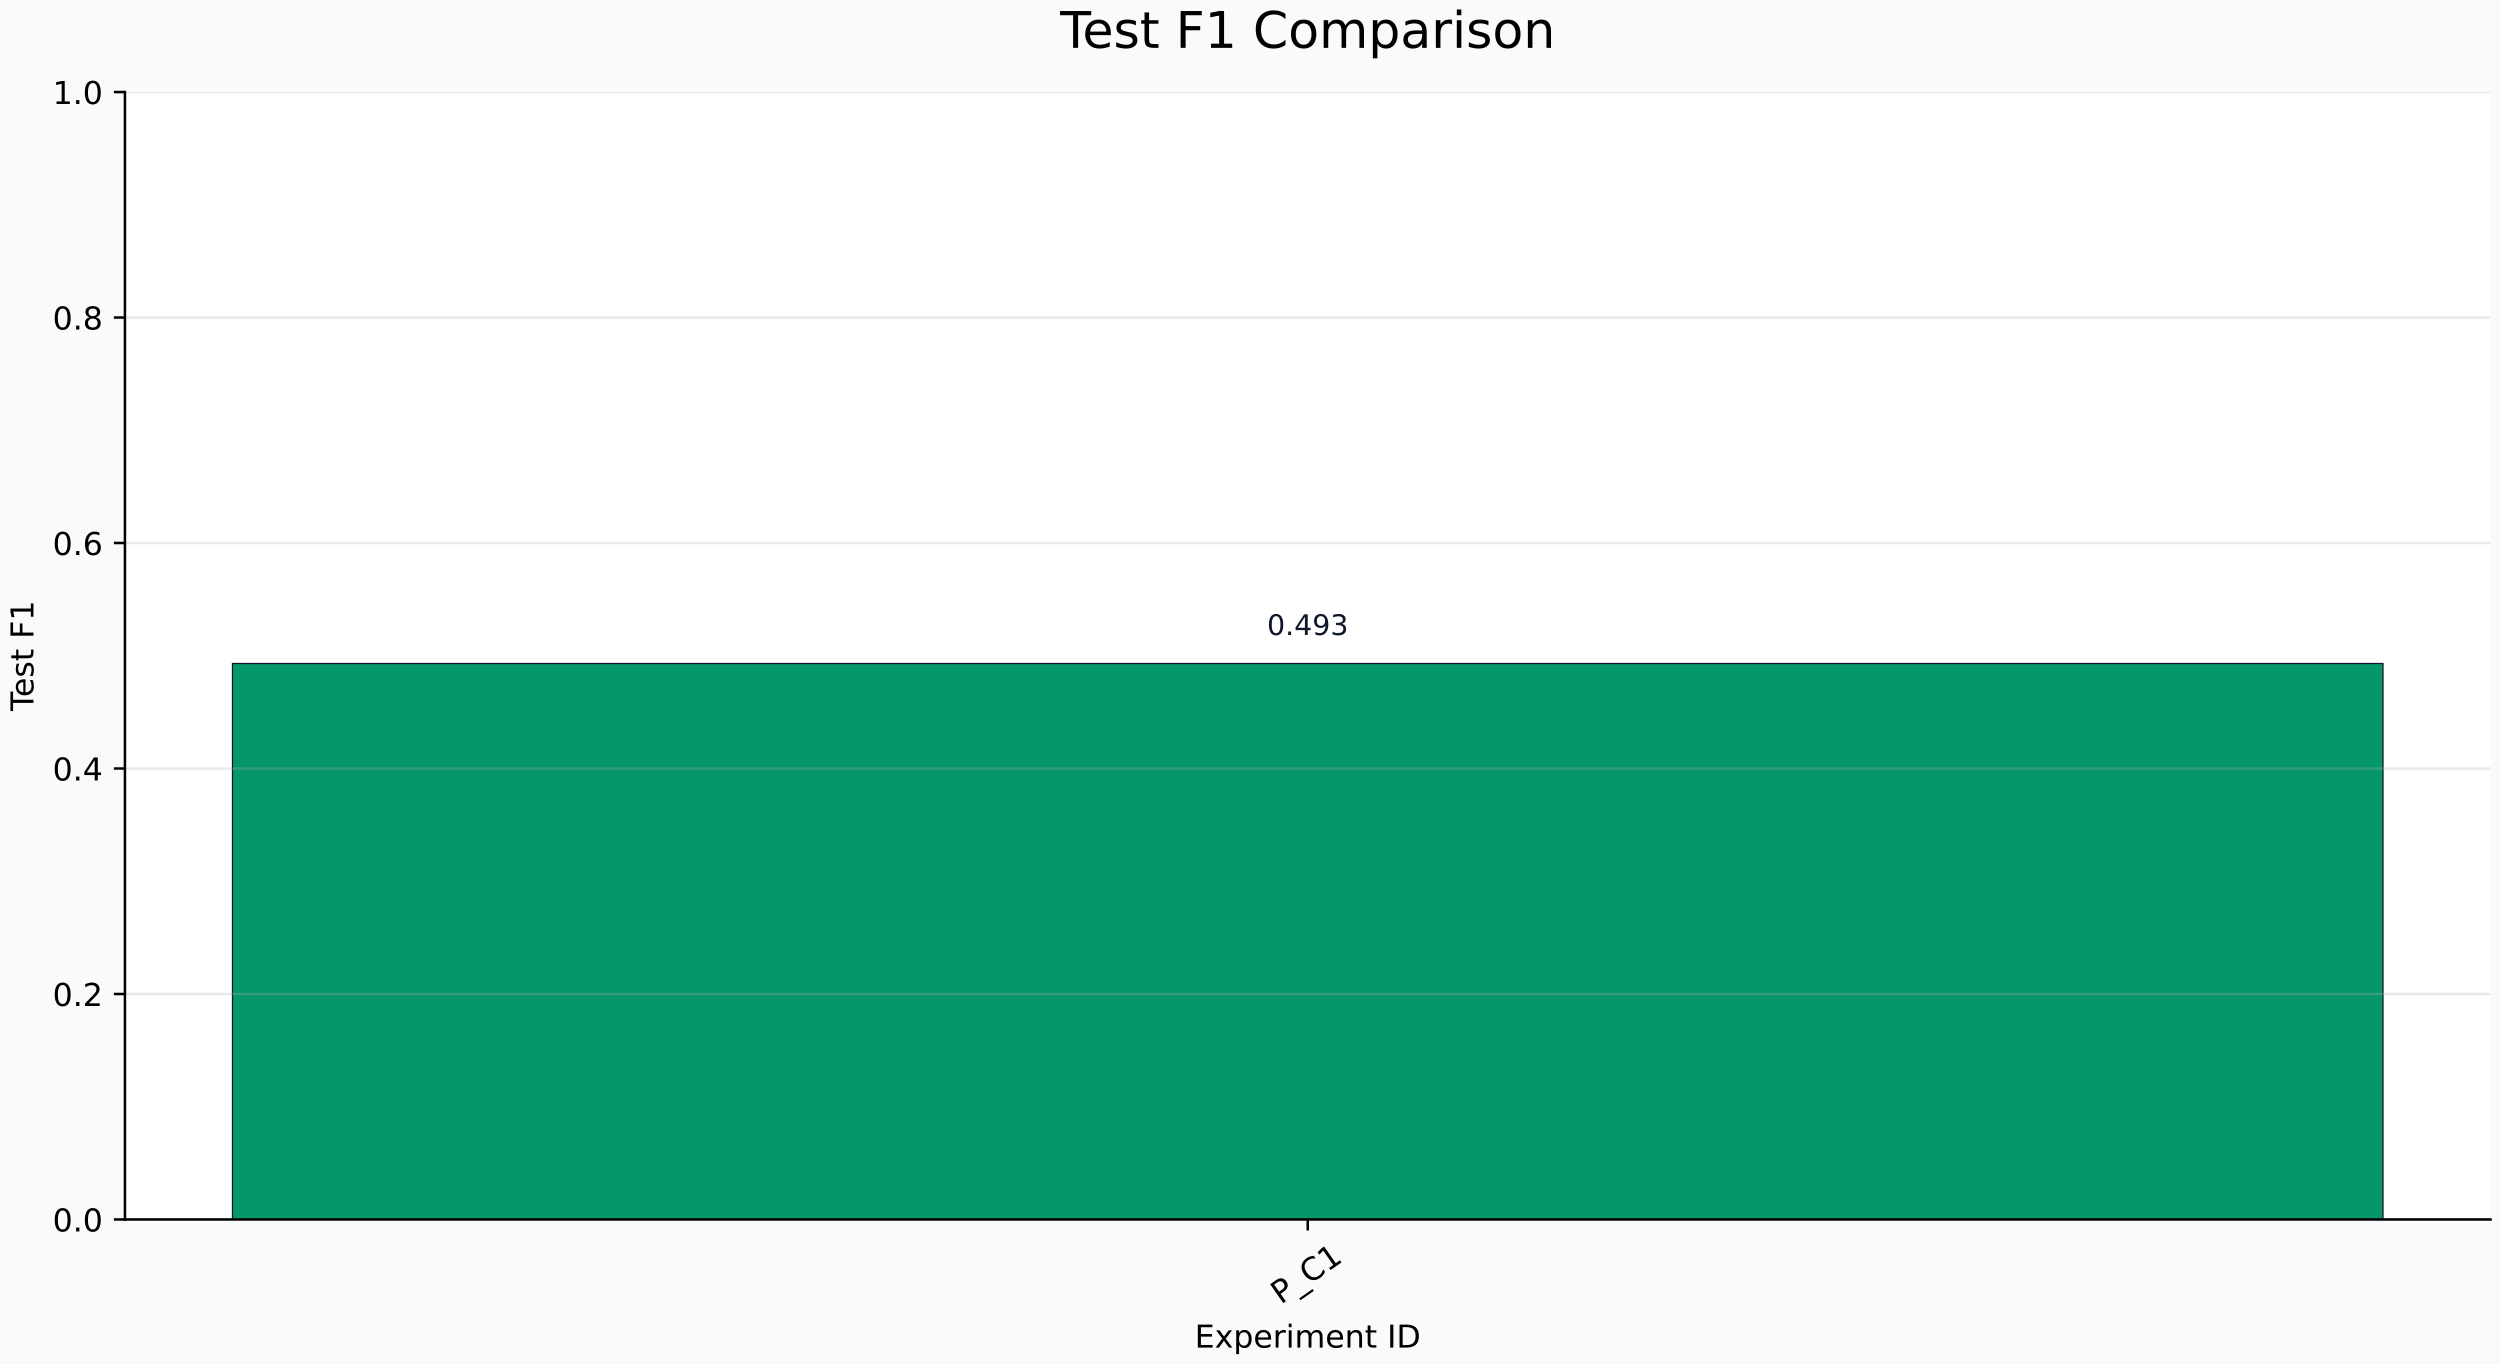
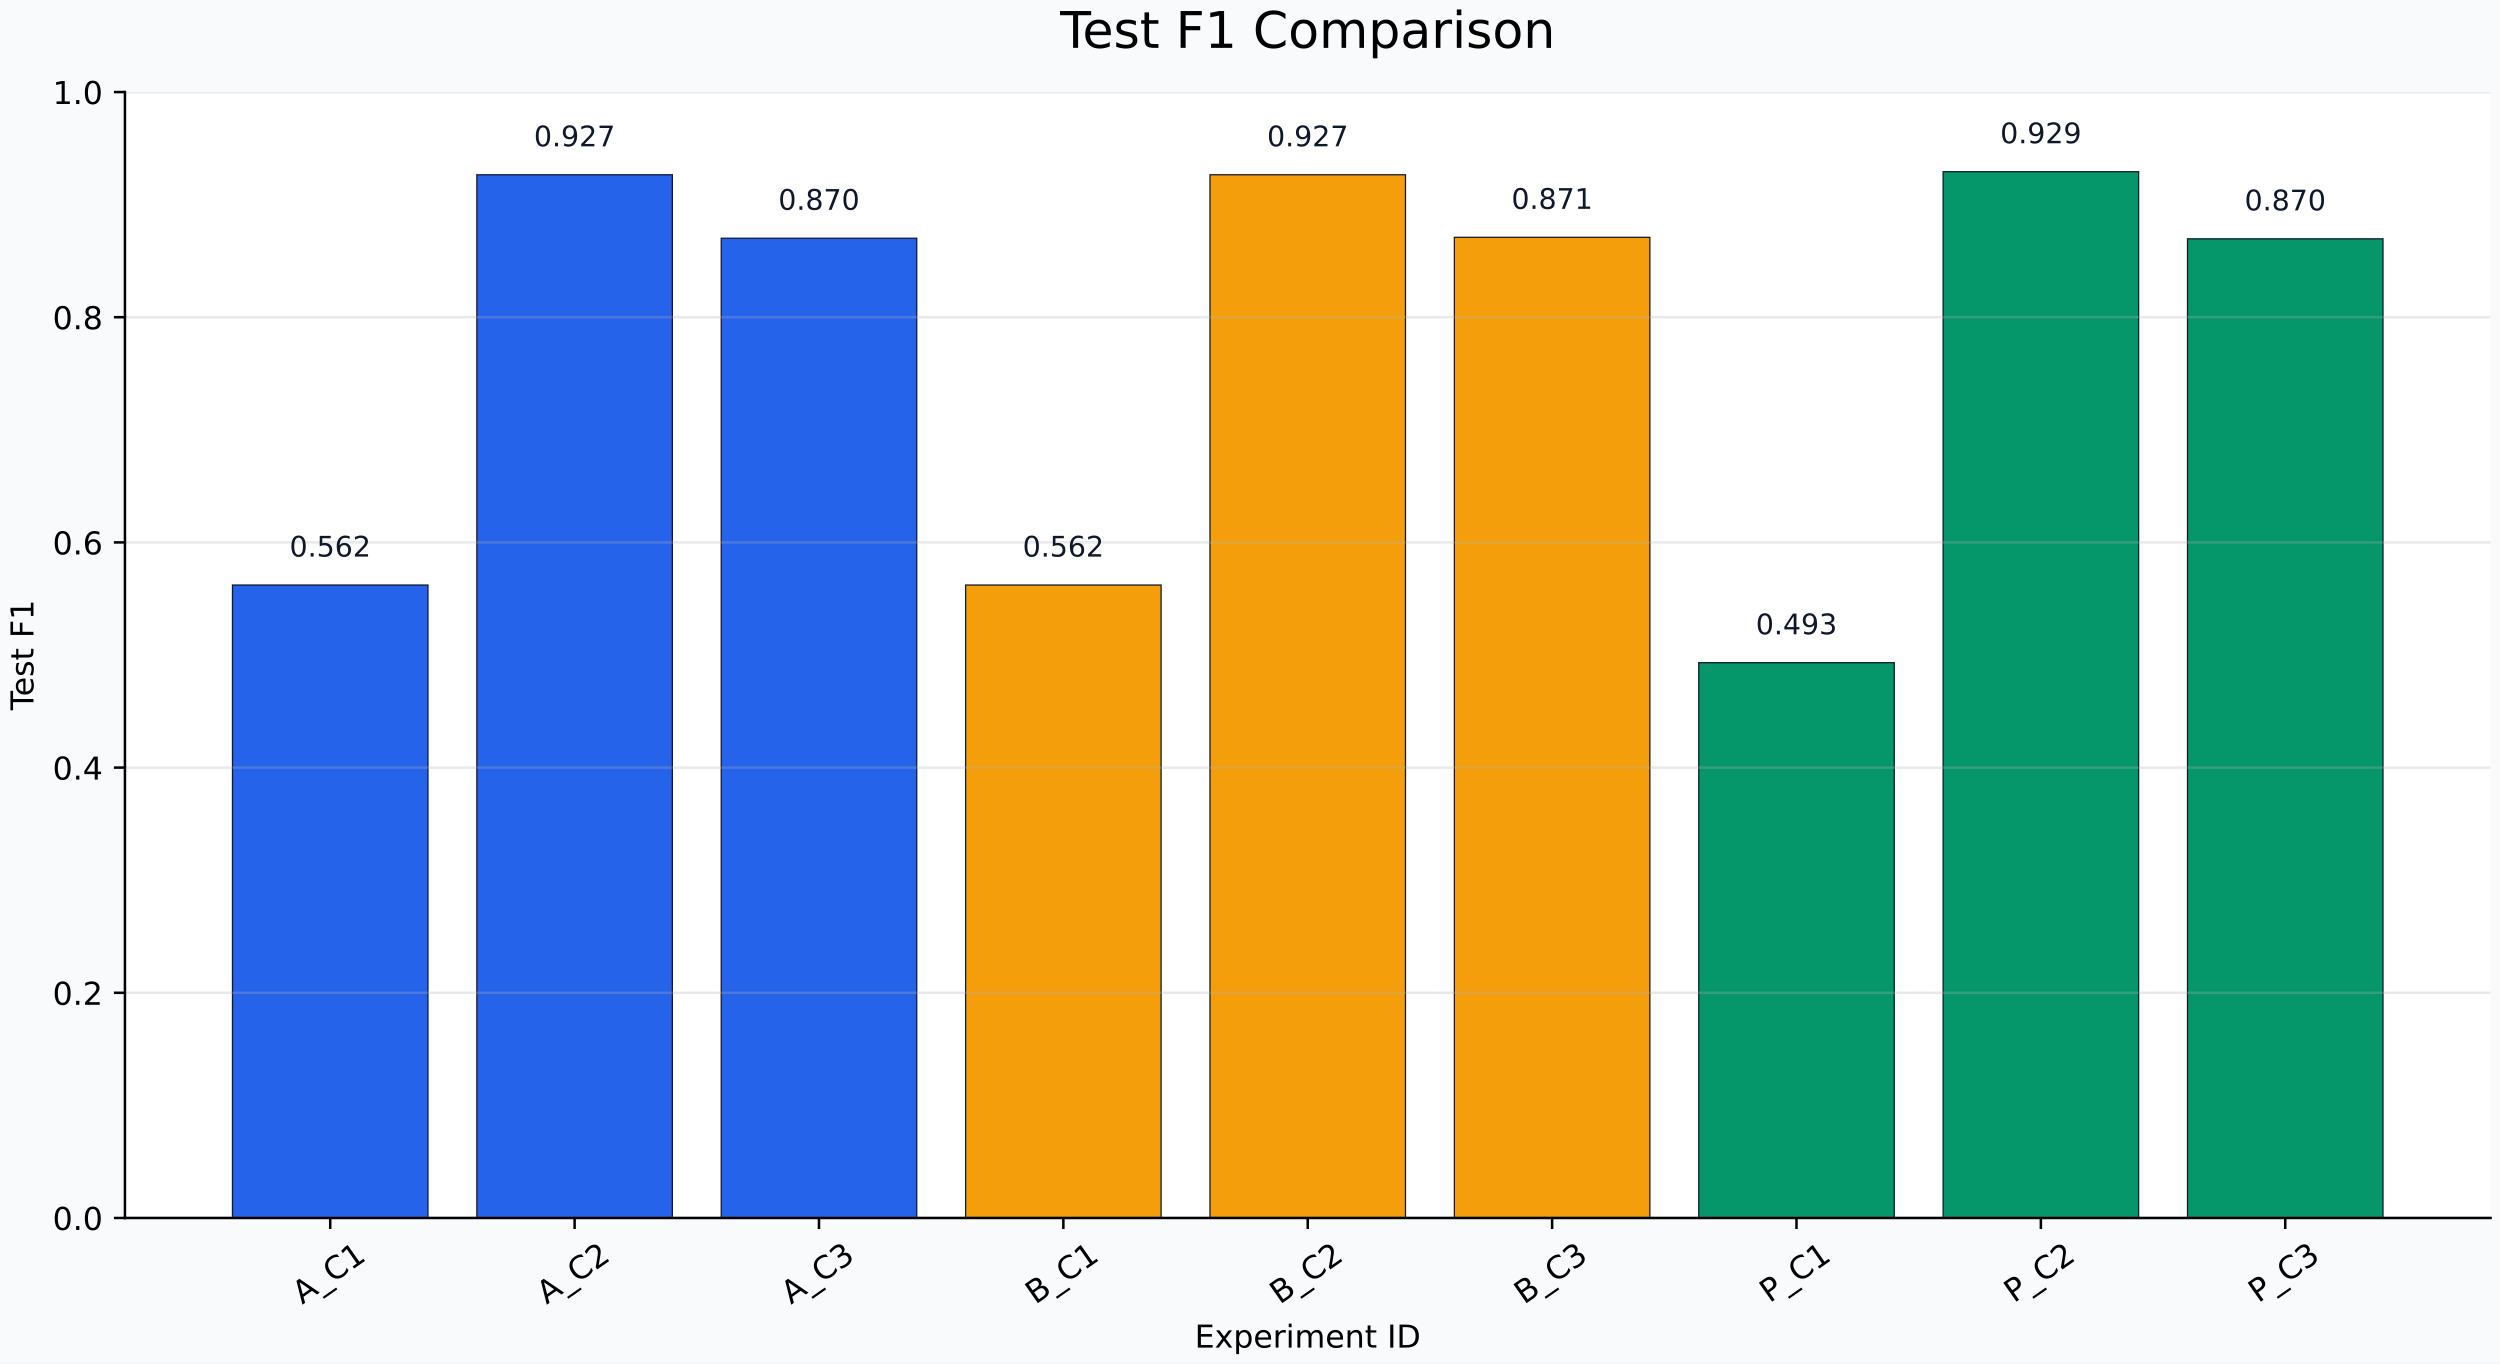
<svg xmlns="http://www.w3.org/2000/svg" xmlns:xlink="http://www.w3.org/1999/xlink" width="792pt" height="432pt" viewBox="0 0 792 432" version="1.1">
  <defs>
    <style type="text/css">*{stroke-linejoin: round; stroke-linecap: butt}</style>
  </defs>
  <g id="figure_1">
    <g id="patch_1">
      <path d="M 0 432  L 792 432  L 792 0  L 0 0  z " style="fill: #f8fafc" />
    </g>
    <g id="axes_1">
      <g id="patch_2">
-         <path d="M 39.581 386.33  L 789 386.33  L 789 29.158  L 39.581 29.158  z " style="fill: #ffffff" />
+         <path d="M 39.581 385.853  L 789 385.853  L 789 29.158  L 39.581 29.158  z " style="fill: #ffffff" />
      </g>
      <g id="patch_3">
-         <path d="M 73.646 386.33  L 754.935 386.33  L 754.935 210.19  L 73.646 210.19  z " clip-path="url(#p13c00ee10f)" style="fill: #059669; stroke: #0f172a; stroke-width: 0.4; stroke-linejoin: miter" />
+         <path d="M 73.646 385.853  L 135.581 385.853  L 135.581 185.332  L 73.646 185.332  z " clip-path="url(#p79b1b29492)" style="fill: #2563eb; stroke: #0f172a; stroke-width: 0.4; stroke-linejoin: miter" />
+       </g>
+       <g id="patch_4">
+         <path d="M 151.065 385.853  L 213.001 385.853  L 213.001 55.359  L 151.065 55.359  z " clip-path="url(#p79b1b29492)" style="fill: #2563eb; stroke: #0f172a; stroke-width: 0.4; stroke-linejoin: miter" />
+       </g>
+       <g id="patch_5">
+         <path d="M 228.484 385.853  L 290.42 385.853  L 290.42 75.467  L 228.484 75.467  z " clip-path="url(#p79b1b29492)" style="fill: #2563eb; stroke: #0f172a; stroke-width: 0.4; stroke-linejoin: miter" />
+       </g>
+       <g id="patch_6">
+         <path d="M 305.904 385.853  L 367.839 385.853  L 367.839 185.332  L 305.904 185.332  z " clip-path="url(#p79b1b29492)" style="fill: #f59e0b; stroke: #0f172a; stroke-width: 0.4; stroke-linejoin: miter" />
+       </g>
+       <g id="patch_7">
+         <path d="M 383.323 385.853  L 445.258 385.853  L 445.258 55.359  L 383.323 55.359  z " clip-path="url(#p79b1b29492)" style="fill: #f59e0b; stroke: #0f172a; stroke-width: 0.4; stroke-linejoin: miter" />
+       </g>
+       <g id="patch_8">
+         <path d="M 460.742 385.853  L 522.678 385.853  L 522.678 75.177  L 460.742 75.177  z " clip-path="url(#p79b1b29492)" style="fill: #f59e0b; stroke: #0f172a; stroke-width: 0.4; stroke-linejoin: miter" />
+       </g>
+       <g id="patch_9">
+         <path d="M 538.161 385.853  L 600.097 385.853  L 600.097 209.948  L 538.161 209.948  z " clip-path="url(#p79b1b29492)" style="fill: #059669; stroke: #0f172a; stroke-width: 0.4; stroke-linejoin: miter" />
+       </g>
+       <g id="patch_10">
+         <path d="M 615.581 385.853  L 677.516 385.853  L 677.516 54.388  L 615.581 54.388  z " clip-path="url(#p79b1b29492)" style="fill: #059669; stroke: #0f172a; stroke-width: 0.4; stroke-linejoin: miter" />
+       </g>
+       <g id="patch_11">
+         <path d="M 693 385.853  L 754.935 385.853  L 754.935 75.652  L 693 75.652  z " clip-path="url(#p79b1b29492)" style="fill: #059669; stroke: #0f172a; stroke-width: 0.4; stroke-linejoin: miter" />
      </g>
      <g id="matplotlib.axis_1">
        <g id="xtick_1">
          <g id="line2d_1">
            <defs>
-               <path id="m34ed4a8c2a" d="M 0 0  L 0 3.5  " style="stroke: #000000; stroke-width: 0.8" />
+               <path id="m041cd7cd20" d="M 0 0  L 0 3.5  " style="stroke: #000000; stroke-width: 0.8" />
            </defs>
            <g>
-               <use xlink:href="#m34ed4a8c2a" x="414.291" y="386.33" style="stroke: #000000; stroke-width: 0.8" />
+               <use xlink:href="#m041cd7cd20" x="104.614" y="385.853" style="stroke: #000000; stroke-width: 0.8" />
            </g>
          </g>
          <g id="text_1">
-             <g transform="translate(405.7595 413.3902) rotate(-35) scale(0.1 -0.1)">
-               <defs>
-                 <path id="DejaVuSans-50" d="M 1259 4147  L 1259 2394  L 2053 2394  Q 2494 2394 2734 2622  Q 2975 2850 2975 3272  Q 2975 3691 2734 3919  Q 2494 4147 2053 4147  L 1259 4147  z M 628 4666  L 2053 4666  Q 2838 4666 3239 4311  Q 3641 3956 3641 3272  Q 3641 2581 3239 2228  Q 2838 1875 2053 1875  L 1259 1875  L 1259 0  L 628 0  L 628 4666  z " transform="scale(0.015625)" />
+             <g transform="translate(95.75041 413.3786) rotate(-35) scale(0.1 -0.1)">
+               <defs>
+                 <path id="DejaVuSans-41" d="M 2188 4044  L 1331 1722  L 3047 1722  L 2188 4044  z M 1831 4666  L 2547 4666  L 4325 0  L 3669 0  L 3244 1197  L 1141 1197  L 716 0  L 50 0  L 1831 4666  z " transform="scale(0.015625)" />
                <path id="DejaVuSans-5f" d="M 3263 -1063  L 3263 -1509  L -63 -1509  L -63 -1063  L 3263 -1063  z " transform="scale(0.015625)" />
                <path id="DejaVuSans-43" d="M 4122 4306  L 4122 3641  Q 3803 3938 3442 4084  Q 3081 4231 2675 4231  Q 1875 4231 1450 3742  Q 1025 3253 1025 2328  Q 1025 1406 1450 917  Q 1875 428 2675 428  Q 3081 428 3442 575  Q 3803 722 4122 1019  L 4122 359  Q 3791 134 3420 21  Q 3050 -91 2638 -91  Q 1578 -91 968 557  Q 359 1206 359 2328  Q 359 3453 968 4101  Q 1578 4750 2638 4750  Q 3056 4750 3426 4639  Q 3797 4528 4122 4306  z " transform="scale(0.015625)" />
                <path id="DejaVuSans-31" d="M 794 531  L 1825 531  L 1825 4091  L 703 3866  L 703 4441  L 1819 4666  L 2450 4666  L 2450 531  L 3481 531  L 3481 0  L 794 0  L 794 531  z " transform="scale(0.015625)" />
+               </defs>
+               <use xlink:href="#DejaVuSans-41" />
+               <use xlink:href="#DejaVuSans-5f" transform="translate(68.4082 0)" />
+               <use xlink:href="#DejaVuSans-43" transform="translate(118.4082 0)" />
+               <use xlink:href="#DejaVuSans-31" transform="translate(188.2324 0)" />
+             </g>
+           </g>
+         </g>
+         <g id="xtick_2">
+           <g id="line2d_2">
+             <g>
+               <use xlink:href="#m041cd7cd20" x="182.033" y="385.853" style="stroke: #000000; stroke-width: 0.8" />
+             </g>
+           </g>
+           <g id="text_2">
+             <g transform="translate(173.1697 413.3786) rotate(-35) scale(0.1 -0.1)">
+               <defs>
+                 <path id="DejaVuSans-32" d="M 1228 531  L 3431 531  L 3431 0  L 469 0  L 469 531  Q 828 903 1448 1529  Q 2069 2156 2228 2338  Q 2531 2678 2651 2914  Q 2772 3150 2772 3378  Q 2772 3750 2511 3984  Q 2250 4219 1831 4219  Q 1534 4219 1204 4116  Q 875 4013 500 3803  L 500 4441  Q 881 4594 1212 4672  Q 1544 4750 1819 4750  Q 2544 4750 2975 4387  Q 3406 4025 3406 3419  Q 3406 3131 3298 2873  Q 3191 2616 2906 2266  Q 2828 2175 2409 1742  Q 1991 1309 1228 531  z " transform="scale(0.015625)" />
+               </defs>
+               <use xlink:href="#DejaVuSans-41" />
+               <use xlink:href="#DejaVuSans-5f" transform="translate(68.4082 0)" />
+               <use xlink:href="#DejaVuSans-43" transform="translate(118.4082 0)" />
+               <use xlink:href="#DejaVuSans-32" transform="translate(188.2324 0)" />
+             </g>
+           </g>
+         </g>
+         <g id="xtick_3">
+           <g id="line2d_3">
+             <g>
+               <use xlink:href="#m041cd7cd20" x="259.452" y="385.853" style="stroke: #000000; stroke-width: 0.8" />
+             </g>
+           </g>
+           <g id="text_3">
+             <g transform="translate(250.5889 413.3786) rotate(-35) scale(0.1 -0.1)">
+               <defs>
+                 <path id="DejaVuSans-33" d="M 2597 2516  Q 3050 2419 3304 2112  Q 3559 1806 3559 1356  Q 3559 666 3084 287  Q 2609 -91 1734 -91  Q 1441 -91 1130 -33  Q 819 25 488 141  L 488 750  Q 750 597 1062 519  Q 1375 441 1716 441  Q 2309 441 2620 675  Q 2931 909 2931 1356  Q 2931 1769 2642 2001  Q 2353 2234 1838 2234  L 1294 2234  L 1294 2753  L 1863 2753  Q 2328 2753 2575 2939  Q 2822 3125 2822 3475  Q 2822 3834 2567 4026  Q 2313 4219 1838 4219  Q 1578 4219 1281 4162  Q 984 4106 628 3988  L 628 4550  Q 988 4650 1302 4700  Q 1616 4750 1894 4750  Q 2613 4750 3031 4423  Q 3450 4097 3450 3541  Q 3450 3153 3228 2886  Q 3006 2619 2597 2516  z " transform="scale(0.015625)" />
+               </defs>
+               <use xlink:href="#DejaVuSans-41" />
+               <use xlink:href="#DejaVuSans-5f" transform="translate(68.4082 0)" />
+               <use xlink:href="#DejaVuSans-43" transform="translate(118.4082 0)" />
+               <use xlink:href="#DejaVuSans-33" transform="translate(188.2324 0)" />
+             </g>
+           </g>
+         </g>
+         <g id="xtick_4">
+           <g id="line2d_4">
+             <g>
+               <use xlink:href="#m041cd7cd20" x="336.871" y="385.853" style="stroke: #000000; stroke-width: 0.8" />
+             </g>
+           </g>
+           <g id="text_4">
+             <g transform="translate(327.9998 413.3902) rotate(-35) scale(0.1 -0.1)">
+               <defs>
+                 <path id="DejaVuSans-42" d="M 1259 2228  L 1259 519  L 2272 519  Q 2781 519 3026 730  Q 3272 941 3272 1375  Q 3272 1813 3026 2020  Q 2781 2228 2272 2228  L 1259 2228  z M 1259 4147  L 1259 2741  L 2194 2741  Q 2656 2741 2882 2914  Q 3109 3088 3109 3444  Q 3109 3797 2882 3972  Q 2656 4147 2194 4147  L 1259 4147  z M 628 4666  L 2241 4666  Q 2963 4666 3353 4366  Q 3744 4066 3744 3513  Q 3744 3084 3544 2831  Q 3344 2578 2956 2516  Q 3422 2416 3680 2098  Q 3938 1781 3938 1306  Q 3938 681 3513 340  Q 3088 0 2303 0  L 628 0  L 628 4666  z " transform="scale(0.015625)" />
+               </defs>
+               <use xlink:href="#DejaVuSans-42" />
+               <use xlink:href="#DejaVuSans-5f" transform="translate(68.60352 0)" />
+               <use xlink:href="#DejaVuSans-43" transform="translate(118.6035 0)" />
+               <use xlink:href="#DejaVuSans-31" transform="translate(188.4277 0)" />
+             </g>
+           </g>
+         </g>
+         <g id="xtick_5">
+           <g id="line2d_5">
+             <g>
+               <use xlink:href="#m041cd7cd20" x="414.291" y="385.853" style="stroke: #000000; stroke-width: 0.8" />
+             </g>
+           </g>
+           <g id="text_5">
+             <g transform="translate(405.4191 413.3902) rotate(-35) scale(0.1 -0.1)">
+               <use xlink:href="#DejaVuSans-42" />
+               <use xlink:href="#DejaVuSans-5f" transform="translate(68.60352 0)" />
+               <use xlink:href="#DejaVuSans-43" transform="translate(118.6035 0)" />
+               <use xlink:href="#DejaVuSans-32" transform="translate(188.4277 0)" />
+             </g>
+           </g>
+         </g>
+         <g id="xtick_6">
+           <g id="line2d_6">
+             <g>
+               <use xlink:href="#m041cd7cd20" x="491.71" y="385.853" style="stroke: #000000; stroke-width: 0.8" />
+             </g>
+           </g>
+           <g id="text_6">
+             <g transform="translate(482.8383 413.3902) rotate(-35) scale(0.1 -0.1)">
+               <use xlink:href="#DejaVuSans-42" />
+               <use xlink:href="#DejaVuSans-5f" transform="translate(68.60352 0)" />
+               <use xlink:href="#DejaVuSans-43" transform="translate(118.6035 0)" />
+               <use xlink:href="#DejaVuSans-33" transform="translate(188.4277 0)" />
+             </g>
+           </g>
+         </g>
+         <g id="xtick_7">
+           <g id="line2d_7">
+             <g>
+               <use xlink:href="#m041cd7cd20" x="569.129" y="385.853" style="stroke: #000000; stroke-width: 0.8" />
+             </g>
+           </g>
+           <g id="text_7">
+             <g transform="translate(560.598 412.9134) rotate(-35) scale(0.1 -0.1)">
+               <defs>
+                 <path id="DejaVuSans-50" d="M 1259 4147  L 1259 2394  L 2053 2394  Q 2494 2394 2734 2622  Q 2975 2850 2975 3272  Q 2975 3691 2734 3919  Q 2494 4147 2053 4147  L 1259 4147  z M 628 4666  L 2053 4666  Q 2838 4666 3239 4311  Q 3641 3956 3641 3272  Q 3641 2581 3239 2228  Q 2838 1875 2053 1875  L 1259 1875  L 1259 0  L 628 0  L 628 4666  z " transform="scale(0.015625)" />
              </defs>
              <use xlink:href="#DejaVuSans-50" />
              <use xlink:href="#DejaVuSans-5f" transform="translate(60.30273 0)" />
              <use xlink:href="#DejaVuSans-43" transform="translate(110.3027 0)" />
              <use xlink:href="#DejaVuSans-31" transform="translate(180.127 0)" />
            </g>
          </g>
        </g>
-         <g id="text_2">
+         <g id="xtick_8">
+           <g id="line2d_8">
+             <g>
+               <use xlink:href="#m041cd7cd20" x="646.548" y="385.853" style="stroke: #000000; stroke-width: 0.8" />
+             </g>
+           </g>
+           <g id="text_8">
+             <g transform="translate(638.0173 412.9134) rotate(-35) scale(0.1 -0.1)">
+               <use xlink:href="#DejaVuSans-50" />
+               <use xlink:href="#DejaVuSans-5f" transform="translate(60.30273 0)" />
+               <use xlink:href="#DejaVuSans-43" transform="translate(110.3027 0)" />
+               <use xlink:href="#DejaVuSans-32" transform="translate(180.127 0)" />
+             </g>
+           </g>
+         </g>
+         <g id="xtick_9">
+           <g id="line2d_9">
+             <g>
+               <use xlink:href="#m041cd7cd20" x="723.968" y="385.853" style="stroke: #000000; stroke-width: 0.8" />
+             </g>
+           </g>
+           <g id="text_9">
+             <g transform="translate(715.4365 412.9134) rotate(-35) scale(0.1 -0.1)">
+               <use xlink:href="#DejaVuSans-50" />
+               <use xlink:href="#DejaVuSans-5f" transform="translate(60.30273 0)" />
+               <use xlink:href="#DejaVuSans-43" transform="translate(110.3027 0)" />
+               <use xlink:href="#DejaVuSans-33" transform="translate(180.127 0)" />
+             </g>
+           </g>
+         </g>
+         <g id="text_10">
          <g transform="translate(378.4867 426.9201) scale(0.1 -0.1)">
            <defs>
              <path id="DejaVuSans-45" d="M 628 4666  L 3578 4666  L 3578 4134  L 1259 4134  L 1259 2753  L 3481 2753  L 3481 2222  L 1259 2222  L 1259 531  L 3634 531  L 3634 0  L 628 0  L 628 4666  z " transform="scale(0.015625)" />
              <path id="DejaVuSans-78" d="M 3513 3500  L 2247 1797  L 3578 0  L 2900 0  L 1881 1375  L 863 0  L 184 0  L 1544 1831  L 300 3500  L 978 3500  L 1906 2253  L 2834 3500  L 3513 3500  z " transform="scale(0.015625)" />
              <path id="DejaVuSans-70" d="M 1159 525  L 1159 -1331  L 581 -1331  L 581 3500  L 1159 3500  L 1159 2969  Q 1341 3281 1617 3432  Q 1894 3584 2278 3584  Q 2916 3584 3314 3078  Q 3713 2572 3713 1747  Q 3713 922 3314 415  Q 2916 -91 2278 -91  Q 1894 -91 1617 61  Q 1341 213 1159 525  z M 3116 1747  Q 3116 2381 2855 2742  Q 2594 3103 2138 3103  Q 1681 3103 1420 2742  Q 1159 2381 1159 1747  Q 1159 1113 1420 752  Q 1681 391 2138 391  Q 2594 391 2855 752  Q 3116 1113 3116 1747  z " transform="scale(0.015625)" />
              <path id="DejaVuSans-65" d="M 3597 1894  L 3597 1613  L 953 1613  Q 991 1019 1311 708  Q 1631 397 2203 397  Q 2534 397 2845 478  Q 3156 559 3463 722  L 3463 178  Q 3153 47 2828 -22  Q 2503 -91 2169 -91  Q 1331 -91 842 396  Q 353 884 353 1716  Q 353 2575 817 3079  Q 1281 3584 2069 3584  Q 2775 3584 3186 3129  Q 3597 2675 3597 1894  z M 3022 2063  Q 3016 2534 2758 2815  Q 2500 3097 2075 3097  Q 1594 3097 1305 2825  Q 1016 2553 972 2059  L 3022 2063  z " transform="scale(0.015625)" />
              <path id="DejaVuSans-72" d="M 2631 2963  Q 2534 3019 2420 3045  Q 2306 3072 2169 3072  Q 1681 3072 1420 2755  Q 1159 2438 1159 1844  L 1159 0  L 581 0  L 581 3500  L 1159 3500  L 1159 2956  Q 1341 3275 1631 3429  Q 1922 3584 2338 3584  Q 2397 3584 2469 3576  Q 2541 3569 2628 3553  L 2631 2963  z " transform="scale(0.015625)" />
              <path id="DejaVuSans-69" d="M 603 3500  L 1178 3500  L 1178 0  L 603 0  L 603 3500  z M 603 4863  L 1178 4863  L 1178 4134  L 603 4134  L 603 4863  z " transform="scale(0.015625)" />
              <path id="DejaVuSans-6d" d="M 3328 2828  Q 3544 3216 3844 3400  Q 4144 3584 4550 3584  Q 5097 3584 5394 3201  Q 5691 2819 5691 2113  L 5691 0  L 5113 0  L 5113 2094  Q 5113 2597 4934 2840  Q 4756 3084 4391 3084  Q 3944 3084 3684 2787  Q 3425 2491 3425 1978  L 3425 0  L 2847 0  L 2847 2094  Q 2847 2600 2669 2842  Q 2491 3084 2119 3084  Q 1678 3084 1418 2786  Q 1159 2488 1159 1978  L 1159 0  L 581 0  L 581 3500  L 1159 3500  L 1159 2956  Q 1356 3278 1631 3431  Q 1906 3584 2284 3584  Q 2666 3584 2933 3390  Q 3200 3197 3328 2828  z " transform="scale(0.015625)" />
              <path id="DejaVuSans-6e" d="M 3513 2113  L 3513 0  L 2938 0  L 2938 2094  Q 2938 2591 2744 2837  Q 2550 3084 2163 3084  Q 1697 3084 1428 2787  Q 1159 2491 1159 1978  L 1159 0  L 581 0  L 581 3500  L 1159 3500  L 1159 2956  Q 1366 3272 1645 3428  Q 1925 3584 2291 3584  Q 2894 3584 3203 3211  Q 3513 2838 3513 2113  z " transform="scale(0.015625)" />
              <path id="DejaVuSans-74" d="M 1172 4494  L 1172 3500  L 2356 3500  L 2356 3053  L 1172 3053  L 1172 1153  Q 1172 725 1289 603  Q 1406 481 1766 481  L 2356 481  L 2356 0  L 1766 0  Q 1100 0 847 248  Q 594 497 594 1153  L 594 3053  L 172 3053  L 172 3500  L 594 3500  L 594 4494  L 1172 4494  z " transform="scale(0.015625)" />
              <path id="DejaVuSans-20" transform="scale(0.015625)" />
              <path id="DejaVuSans-49" d="M 628 4666  L 1259 4666  L 1259 0  L 628 0  L 628 4666  z " transform="scale(0.015625)" />
              <path id="DejaVuSans-44" d="M 1259 4147  L 1259 519  L 2022 519  Q 2988 519 3436 956  Q 3884 1394 3884 2338  Q 3884 3275 3436 3711  Q 2988 4147 2022 4147  L 1259 4147  z M 628 4666  L 1925 4666  Q 3281 4666 3915 4102  Q 4550 3538 4550 2338  Q 4550 1131 3912 565  Q 3275 0 1925 0  L 628 0  L 628 4666  z " transform="scale(0.015625)" />
            </defs>
            <use xlink:href="#DejaVuSans-45" />
            <use xlink:href="#DejaVuSans-78" transform="translate(63.18359 0)" />
            <use xlink:href="#DejaVuSans-70" transform="translate(122.3633 0)" />
            <use xlink:href="#DejaVuSans-65" transform="translate(185.8398 0)" />
            <use xlink:href="#DejaVuSans-72" transform="translate(247.3633 0)" />
            <use xlink:href="#DejaVuSans-69" transform="translate(288.4766 0)" />
            <use xlink:href="#DejaVuSans-6d" transform="translate(316.2598 0)" />
            <use xlink:href="#DejaVuSans-65" transform="translate(413.6719 0)" />
            <use xlink:href="#DejaVuSans-6e" transform="translate(475.1953 0)" />
            <use xlink:href="#DejaVuSans-74" transform="translate(538.5742 0)" />
            <use xlink:href="#DejaVuSans-20" transform="translate(577.7832 0)" />
            <use xlink:href="#DejaVuSans-49" transform="translate(609.5703 0)" />
            <use xlink:href="#DejaVuSans-44" transform="translate(639.0625 0)" />
          </g>
        </g>
      </g>
      <g id="matplotlib.axis_2">
        <g id="ytick_1">
-           <g id="line2d_2">
-             <path d="M 39.581 386.33  L 789 386.33  " clip-path="url(#p13c00ee10f)" style="fill: none; stroke: #b0b0b0; stroke-opacity: 0.28; stroke-width: 0.8; stroke-linecap: square" />
-           </g>
-           <g id="line2d_3">
+           <g id="line2d_10">
+             <path d="M 39.581 385.853  L 789 385.853  " clip-path="url(#p79b1b29492)" style="fill: none; stroke: #b0b0b0; stroke-opacity: 0.28; stroke-width: 0.8; stroke-linecap: square" />
+           </g>
+           <g id="line2d_11">
            <defs>
-               <path id="m46e7584d19" d="M 0 0  L -3.5 0  " style="stroke: #000000; stroke-width: 0.8" />
+               <path id="m4ce7dd037b" d="M 0 0  L -3.5 0  " style="stroke: #000000; stroke-width: 0.8" />
            </defs>
            <g>
-               <use xlink:href="#m46e7584d19" x="39.581" y="386.33" style="stroke: #000000; stroke-width: 0.8" />
-             </g>
-           </g>
-           <g id="text_3">
-             <g transform="translate(16.67836 390.1289) scale(0.1 -0.1)">
+               <use xlink:href="#m4ce7dd037b" x="39.581" y="385.853" style="stroke: #000000; stroke-width: 0.8" />
+             </g>
+           </g>
+           <g id="text_11">
+             <g transform="translate(16.67836 389.6521) scale(0.1 -0.1)">
              <defs>
                <path id="DejaVuSans-30" d="M 2034 4250  Q 1547 4250 1301 3770  Q 1056 3291 1056 2328  Q 1056 1369 1301 889  Q 1547 409 2034 409  Q 2525 409 2770 889  Q 3016 1369 3016 2328  Q 3016 3291 2770 3770  Q 2525 4250 2034 4250  z M 2034 4750  Q 2819 4750 3233 4129  Q 3647 3509 3647 2328  Q 3647 1150 3233 529  Q 2819 -91 2034 -91  Q 1250 -91 836 529  Q 422 1150 422 2328  Q 422 3509 836 4129  Q 1250 4750 2034 4750  z " transform="scale(0.015625)" />
                <path id="DejaVuSans-2e" d="M 684 794  L 1344 794  L 1344 0  L 684 0  L 684 794  z " transform="scale(0.015625)" />
              </defs>
              <use xlink:href="#DejaVuSans-30" />
              <use xlink:href="#DejaVuSans-2e" transform="translate(63.62305 0)" />
              <use xlink:href="#DejaVuSans-30" transform="translate(95.41016 0)" />
            </g>
          </g>
        </g>
        <g id="ytick_2">
-           <g id="line2d_4">
-             <path d="M 39.581 314.895  L 789 314.895  " clip-path="url(#p13c00ee10f)" style="fill: none; stroke: #b0b0b0; stroke-opacity: 0.28; stroke-width: 0.8; stroke-linecap: square" />
-           </g>
-           <g id="line2d_5">
-             <g>
-               <use xlink:href="#m46e7584d19" x="39.581" y="314.895" style="stroke: #000000; stroke-width: 0.8" />
-             </g>
-           </g>
-           <g id="text_4">
-             <g transform="translate(16.67836 318.6945) scale(0.1 -0.1)">
-               <defs>
-                 <path id="DejaVuSans-32" d="M 1228 531  L 3431 531  L 3431 0  L 469 0  L 469 531  Q 828 903 1448 1529  Q 2069 2156 2228 2338  Q 2531 2678 2651 2914  Q 2772 3150 2772 3378  Q 2772 3750 2511 3984  Q 2250 4219 1831 4219  Q 1534 4219 1204 4116  Q 875 4013 500 3803  L 500 4441  Q 881 4594 1212 4672  Q 1544 4750 1819 4750  Q 2544 4750 2975 4387  Q 3406 4025 3406 3419  Q 3406 3131 3298 2873  Q 3191 2616 2906 2266  Q 2828 2175 2409 1742  Q 1991 1309 1228 531  z " transform="scale(0.015625)" />
-               </defs>
+           <g id="line2d_12">
+             <path d="M 39.581 314.514  L 789 314.514  " clip-path="url(#p79b1b29492)" style="fill: none; stroke: #b0b0b0; stroke-opacity: 0.28; stroke-width: 0.8; stroke-linecap: square" />
+           </g>
+           <g id="line2d_13">
+             <g>
+               <use xlink:href="#m4ce7dd037b" x="39.581" y="314.514" style="stroke: #000000; stroke-width: 0.8" />
+             </g>
+           </g>
+           <g id="text_12">
+             <g transform="translate(16.67836 318.3131) scale(0.1 -0.1)">
              <use xlink:href="#DejaVuSans-30" />
              <use xlink:href="#DejaVuSans-2e" transform="translate(63.62305 0)" />
              <use xlink:href="#DejaVuSans-32" transform="translate(95.41016 0)" />
            </g>
          </g>
        </g>
        <g id="ytick_3">
-           <g id="line2d_6">
-             <path d="M 39.581 243.461  L 789 243.461  " clip-path="url(#p13c00ee10f)" style="fill: none; stroke: #b0b0b0; stroke-opacity: 0.28; stroke-width: 0.8; stroke-linecap: square" />
-           </g>
-           <g id="line2d_7">
-             <g>
-               <use xlink:href="#m46e7584d19" x="39.581" y="243.461" style="stroke: #000000; stroke-width: 0.8" />
-             </g>
-           </g>
-           <g id="text_5">
-             <g transform="translate(16.67836 247.2601) scale(0.1 -0.1)">
+           <g id="line2d_14">
+             <path d="M 39.581 243.175  L 789 243.175  " clip-path="url(#p79b1b29492)" style="fill: none; stroke: #b0b0b0; stroke-opacity: 0.28; stroke-width: 0.8; stroke-linecap: square" />
+           </g>
+           <g id="line2d_15">
+             <g>
+               <use xlink:href="#m4ce7dd037b" x="39.581" y="243.175" style="stroke: #000000; stroke-width: 0.8" />
+             </g>
+           </g>
+           <g id="text_13">
+             <g transform="translate(16.67836 246.974) scale(0.1 -0.1)">
              <defs>
                <path id="DejaVuSans-34" d="M 2419 4116  L 825 1625  L 2419 1625  L 2419 4116  z M 2253 4666  L 3047 4666  L 3047 1625  L 3713 1625  L 3713 1100  L 3047 1100  L 3047 0  L 2419 0  L 2419 1100  L 313 1100  L 313 1709  L 2253 4666  z " transform="scale(0.015625)" />
              </defs>
              <use xlink:href="#DejaVuSans-30" />
              <use xlink:href="#DejaVuSans-2e" transform="translate(63.62305 0)" />
              <use xlink:href="#DejaVuSans-34" transform="translate(95.41016 0)" />
            </g>
          </g>
        </g>
        <g id="ytick_4">
-           <g id="line2d_8">
-             <path d="M 39.581 172.027  L 789 172.027  " clip-path="url(#p13c00ee10f)" style="fill: none; stroke: #b0b0b0; stroke-opacity: 0.28; stroke-width: 0.8; stroke-linecap: square" />
-           </g>
-           <g id="line2d_9">
-             <g>
-               <use xlink:href="#m46e7584d19" x="39.581" y="172.027" style="stroke: #000000; stroke-width: 0.8" />
-             </g>
-           </g>
-           <g id="text_6">
-             <g transform="translate(16.67836 175.8257) scale(0.1 -0.1)">
+           <g id="line2d_16">
+             <path d="M 39.581 171.836  L 789 171.836  " clip-path="url(#p79b1b29492)" style="fill: none; stroke: #b0b0b0; stroke-opacity: 0.28; stroke-width: 0.8; stroke-linecap: square" />
+           </g>
+           <g id="line2d_17">
+             <g>
+               <use xlink:href="#m4ce7dd037b" x="39.581" y="171.836" style="stroke: #000000; stroke-width: 0.8" />
+             </g>
+           </g>
+           <g id="text_14">
+             <g transform="translate(16.67836 175.635) scale(0.1 -0.1)">
              <defs>
                <path id="DejaVuSans-36" d="M 2113 2584  Q 1688 2584 1439 2293  Q 1191 2003 1191 1497  Q 1191 994 1439 701  Q 1688 409 2113 409  Q 2538 409 2786 701  Q 3034 994 3034 1497  Q 3034 2003 2786 2293  Q 2538 2584 2113 2584  z M 3366 4563  L 3366 3988  Q 3128 4100 2886 4159  Q 2644 4219 2406 4219  Q 1781 4219 1451 3797  Q 1122 3375 1075 2522  Q 1259 2794 1537 2939  Q 1816 3084 2150 3084  Q 2853 3084 3261 2657  Q 3669 2231 3669 1497  Q 3669 778 3244 343  Q 2819 -91 2113 -91  Q 1303 -91 875 529  Q 447 1150 447 2328  Q 447 3434 972 4092  Q 1497 4750 2381 4750  Q 2619 4750 2861 4703  Q 3103 4656 3366 4563  z " transform="scale(0.015625)" />
              </defs>
              <use xlink:href="#DejaVuSans-30" />
              <use xlink:href="#DejaVuSans-2e" transform="translate(63.62305 0)" />
              <use xlink:href="#DejaVuSans-36" transform="translate(95.41016 0)" />
            </g>
          </g>
        </g>
        <g id="ytick_5">
-           <g id="line2d_10">
-             <path d="M 39.581 100.592  L 789 100.592  " clip-path="url(#p13c00ee10f)" style="fill: none; stroke: #b0b0b0; stroke-opacity: 0.28; stroke-width: 0.8; stroke-linecap: square" />
-           </g>
-           <g id="line2d_11">
-             <g>
-               <use xlink:href="#m46e7584d19" x="39.581" y="100.592" style="stroke: #000000; stroke-width: 0.8" />
-             </g>
-           </g>
-           <g id="text_7">
-             <g transform="translate(16.67836 104.3913) scale(0.1 -0.1)">
+           <g id="line2d_18">
+             <path d="M 39.581 100.497  L 789 100.497  " clip-path="url(#p79b1b29492)" style="fill: none; stroke: #b0b0b0; stroke-opacity: 0.28; stroke-width: 0.8; stroke-linecap: square" />
+           </g>
+           <g id="line2d_19">
+             <g>
+               <use xlink:href="#m4ce7dd037b" x="39.581" y="100.497" style="stroke: #000000; stroke-width: 0.8" />
+             </g>
+           </g>
+           <g id="text_15">
+             <g transform="translate(16.67836 104.296) scale(0.1 -0.1)">
              <defs>
                <path id="DejaVuSans-38" d="M 2034 2216  Q 1584 2216 1326 1975  Q 1069 1734 1069 1313  Q 1069 891 1326 650  Q 1584 409 2034 409  Q 2484 409 2743 651  Q 3003 894 3003 1313  Q 3003 1734 2745 1975  Q 2488 2216 2034 2216  z M 1403 2484  Q 997 2584 770 2862  Q 544 3141 544 3541  Q 544 4100 942 4425  Q 1341 4750 2034 4750  Q 2731 4750 3128 4425  Q 3525 4100 3525 3541  Q 3525 3141 3298 2862  Q 3072 2584 2669 2484  Q 3125 2378 3379 2068  Q 3634 1759 3634 1313  Q 3634 634 3220 271  Q 2806 -91 2034 -91  Q 1263 -91 848 271  Q 434 634 434 1313  Q 434 1759 690 2068  Q 947 2378 1403 2484  z M 1172 3481  Q 1172 3119 1398 2916  Q 1625 2713 2034 2713  Q 2441 2713 2670 2916  Q 2900 3119 2900 3481  Q 2900 3844 2670 4047  Q 2441 4250 2034 4250  Q 1625 4250 1398 4047  Q 1172 3844 1172 3481  z " transform="scale(0.015625)" />
              </defs>
              <use xlink:href="#DejaVuSans-30" />
              <use xlink:href="#DejaVuSans-2e" transform="translate(63.62305 0)" />
              <use xlink:href="#DejaVuSans-38" transform="translate(95.41016 0)" />
            </g>
          </g>
        </g>
        <g id="ytick_6">
-           <g id="line2d_12">
-             <path d="M 39.581 29.158  L 789 29.158  " clip-path="url(#p13c00ee10f)" style="fill: none; stroke: #b0b0b0; stroke-opacity: 0.28; stroke-width: 0.8; stroke-linecap: square" />
-           </g>
-           <g id="line2d_13">
-             <g>
-               <use xlink:href="#m46e7584d19" x="39.581" y="29.158" style="stroke: #000000; stroke-width: 0.8" />
-             </g>
-           </g>
-           <g id="text_8">
+           <g id="line2d_20">
+             <path d="M 39.581 29.158  L 789 29.158  " clip-path="url(#p79b1b29492)" style="fill: none; stroke: #b0b0b0; stroke-opacity: 0.28; stroke-width: 0.8; stroke-linecap: square" />
+           </g>
+           <g id="line2d_21">
+             <g>
+               <use xlink:href="#m4ce7dd037b" x="39.581" y="29.158" style="stroke: #000000; stroke-width: 0.8" />
+             </g>
+           </g>
+           <g id="text_16">
            <g transform="translate(16.67836 32.95696) scale(0.1 -0.1)">
              <use xlink:href="#DejaVuSans-31" />
              <use xlink:href="#DejaVuSans-2e" transform="translate(63.62305 0)" />
              <use xlink:href="#DejaVuSans-30" transform="translate(95.41016 0)" />
            </g>
          </g>
        </g>
-         <g id="text_9">
-           <g transform="translate(10.59868 225.2351) rotate(-90) scale(0.1 -0.1)">
+         <g id="text_17">
+           <g transform="translate(10.59868 224.9967) rotate(-90) scale(0.1 -0.1)">
            <defs>
              <path id="DejaVuSans-54" d="M -19 4666  L 3928 4666  L 3928 4134  L 2272 4134  L 2272 0  L 1638 0  L 1638 4134  L -19 4134  L -19 4666  z " transform="scale(0.015625)" />
              <path id="DejaVuSans-73" d="M 2834 3397  L 2834 2853  Q 2591 2978 2328 3040  Q 2066 3103 1784 3103  Q 1356 3103 1142 2972  Q 928 2841 928 2578  Q 928 2378 1081 2264  Q 1234 2150 1697 2047  L 1894 2003  Q 2506 1872 2764 1633  Q 3022 1394 3022 966  Q 3022 478 2636 193  Q 2250 -91 1575 -91  Q 1294 -91 989 -36  Q 684 19 347 128  L 347 722  Q 666 556 975 473  Q 1284 391 1588 391  Q 1994 391 2212 530  Q 2431 669 2431 922  Q 2431 1156 2273 1281  Q 2116 1406 1581 1522  L 1381 1569  Q 847 1681 609 1914  Q 372 2147 372 2553  Q 372 3047 722 3315  Q 1072 3584 1716 3584  Q 2034 3584 2315 3537  Q 2597 3491 2834 3397  z " transform="scale(0.015625)" />
              <path id="DejaVuSans-46" d="M 628 4666  L 3309 4666  L 3309 4134  L 1259 4134  L 1259 2759  L 3109 2759  L 3109 2228  L 1259 2228  L 1259 0  L 628 0  L 628 4666  z " transform="scale(0.015625)" />
            </defs>
            <use xlink:href="#DejaVuSans-54" />
            <use xlink:href="#DejaVuSans-65" transform="translate(44.08398 0)" />
            <use xlink:href="#DejaVuSans-73" transform="translate(105.6074 0)" />
            <use xlink:href="#DejaVuSans-74" transform="translate(157.707 0)" />
            <use xlink:href="#DejaVuSans-20" transform="translate(196.916 0)" />
            <use xlink:href="#DejaVuSans-46" transform="translate(228.7031 0)" />
            <use xlink:href="#DejaVuSans-31" transform="translate(286.2227 0)" />
          </g>
        </g>
      </g>
-       <g id="patch_4">
-         <path d="M 39.581 386.33  L 39.581 29.158  " style="fill: none; stroke: #000000; stroke-width: 0.8; stroke-linejoin: miter; stroke-linecap: square" />
-       </g>
-       <g id="patch_5">
-         <path d="M 39.581 386.33  L 789 386.33  " style="fill: none; stroke: #000000; stroke-width: 0.8; stroke-linejoin: miter; stroke-linecap: square" />
-       </g>
-       <g id="text_10">
-         <g style="fill: #0f172a" transform="translate(401.408 201.1749) scale(0.09 -0.09)">
+       <g id="patch_12">
+         <path d="M 39.581 385.853  L 39.581 29.158  " style="fill: none; stroke: #000000; stroke-width: 0.8; stroke-linejoin: miter; stroke-linecap: square" />
+       </g>
+       <g id="patch_13">
+         <path d="M 39.581 385.853  L 789 385.853  " style="fill: none; stroke: #000000; stroke-width: 0.8; stroke-linejoin: miter; stroke-linecap: square" />
+       </g>
+       <g id="text_18">
+         <g style="fill: #0f172a" transform="translate(91.731 176.3267) scale(0.09 -0.09)">
+           <defs>
+             <path id="DejaVuSans-35" d="M 691 4666  L 3169 4666  L 3169 4134  L 1269 4134  L 1269 2991  Q 1406 3038 1543 3061  Q 1681 3084 1819 3084  Q 2600 3084 3056 2656  Q 3513 2228 3513 1497  Q 3513 744 3044 326  Q 2575 -91 1722 -91  Q 1428 -91 1123 -41  Q 819 9 494 109  L 494 744  Q 775 591 1075 516  Q 1375 441 1709 441  Q 2250 441 2565 725  Q 2881 1009 2881 1497  Q 2881 1984 2565 2268  Q 2250 2553 1709 2553  Q 1456 2553 1204 2497  Q 953 2441 691 2322  L 691 4666  z " transform="scale(0.015625)" />
+           </defs>
+           <use xlink:href="#DejaVuSans-30" />
+           <use xlink:href="#DejaVuSans-2e" transform="translate(63.62305 0)" />
+           <use xlink:href="#DejaVuSans-35" transform="translate(95.41016 0)" />
+           <use xlink:href="#DejaVuSans-36" transform="translate(159.0332 0)" />
+           <use xlink:href="#DejaVuSans-32" transform="translate(222.6562 0)" />
+         </g>
+       </g>
+       <g id="text_19">
+         <g style="fill: #0f172a" transform="translate(169.1502 46.35388) scale(0.09 -0.09)">
          <defs>
            <path id="DejaVuSans-39" d="M 703 97  L 703 672  Q 941 559 1184 500  Q 1428 441 1663 441  Q 2288 441 2617 861  Q 2947 1281 2994 2138  Q 2813 1869 2534 1725  Q 2256 1581 1919 1581  Q 1219 1581 811 2004  Q 403 2428 403 3163  Q 403 3881 828 4315  Q 1253 4750 1959 4750  Q 2769 4750 3195 4129  Q 3622 3509 3622 2328  Q 3622 1225 3098 567  Q 2575 -91 1691 -91  Q 1453 -91 1209 -44  Q 966 3 703 97  z M 1959 2075  Q 2384 2075 2632 2365  Q 2881 2656 2881 3163  Q 2881 3666 2632 3958  Q 2384 4250 1959 4250  Q 1534 4250 1286 3958  Q 1038 3666 1038 3163  Q 1038 2656 1286 2365  Q 1534 2075 1959 2075  z " transform="scale(0.015625)" />
-             <path id="DejaVuSans-33" d="M 2597 2516  Q 3050 2419 3304 2112  Q 3559 1806 3559 1356  Q 3559 666 3084 287  Q 2609 -91 1734 -91  Q 1441 -91 1130 -33  Q 819 25 488 141  L 488 750  Q 750 597 1062 519  Q 1375 441 1716 441  Q 2309 441 2620 675  Q 2931 909 2931 1356  Q 2931 1769 2642 2001  Q 2353 2234 1838 2234  L 1294 2234  L 1294 2753  L 1863 2753  Q 2328 2753 2575 2939  Q 2822 3125 2822 3475  Q 2822 3834 2567 4026  Q 2313 4219 1838 4219  Q 1578 4219 1281 4162  Q 984 4106 628 3988  L 628 4550  Q 988 4650 1302 4700  Q 1616 4750 1894 4750  Q 2613 4750 3031 4423  Q 3450 4097 3450 3541  Q 3450 3153 3228 2886  Q 3006 2619 2597 2516  z " transform="scale(0.015625)" />
+             <path id="DejaVuSans-37" d="M 525 4666  L 3525 4666  L 3525 4397  L 1831 0  L 1172 0  L 2766 4134  L 525 4134  L 525 4666  z " transform="scale(0.015625)" />
          </defs>
+           <use xlink:href="#DejaVuSans-30" />
+           <use xlink:href="#DejaVuSans-2e" transform="translate(63.62305 0)" />
+           <use xlink:href="#DejaVuSans-39" transform="translate(95.41016 0)" />
+           <use xlink:href="#DejaVuSans-32" transform="translate(159.0332 0)" />
+           <use xlink:href="#DejaVuSans-37" transform="translate(222.6562 0)" />
+         </g>
+       </g>
+       <g id="text_20">
+         <g style="fill: #0f172a" transform="translate(246.5695 66.46154) scale(0.09 -0.09)">
+           <use xlink:href="#DejaVuSans-30" />
+           <use xlink:href="#DejaVuSans-2e" transform="translate(63.62305 0)" />
+           <use xlink:href="#DejaVuSans-38" transform="translate(95.41016 0)" />
+           <use xlink:href="#DejaVuSans-37" transform="translate(159.0332 0)" />
+           <use xlink:href="#DejaVuSans-30" transform="translate(222.6562 0)" />
+         </g>
+       </g>
+       <g id="text_21">
+         <g style="fill: #0f172a" transform="translate(323.9887 176.3267) scale(0.09 -0.09)">
+           <use xlink:href="#DejaVuSans-30" />
+           <use xlink:href="#DejaVuSans-2e" transform="translate(63.62305 0)" />
+           <use xlink:href="#DejaVuSans-35" transform="translate(95.41016 0)" />
+           <use xlink:href="#DejaVuSans-36" transform="translate(159.0332 0)" />
+           <use xlink:href="#DejaVuSans-32" transform="translate(222.6562 0)" />
+         </g>
+       </g>
+       <g id="text_22">
+         <g style="fill: #0f172a" transform="translate(401.408 46.35388) scale(0.09 -0.09)">
+           <use xlink:href="#DejaVuSans-30" />
+           <use xlink:href="#DejaVuSans-2e" transform="translate(63.62305 0)" />
+           <use xlink:href="#DejaVuSans-39" transform="translate(95.41016 0)" />
+           <use xlink:href="#DejaVuSans-32" transform="translate(159.0332 0)" />
+           <use xlink:href="#DejaVuSans-37" transform="translate(222.6562 0)" />
+         </g>
+       </g>
+       <g id="text_23">
+         <g style="fill: #0f172a" transform="translate(478.8272 66.17125) scale(0.09 -0.09)">
+           <use xlink:href="#DejaVuSans-30" />
+           <use xlink:href="#DejaVuSans-2e" transform="translate(63.62305 0)" />
+           <use xlink:href="#DejaVuSans-38" transform="translate(95.41016 0)" />
+           <use xlink:href="#DejaVuSans-37" transform="translate(159.0332 0)" />
+           <use xlink:href="#DejaVuSans-31" transform="translate(222.6562 0)" />
+         </g>
+       </g>
+       <g id="text_24">
+         <g style="fill: #0f172a" transform="translate(556.2465 200.9428) scale(0.09 -0.09)">
          <use xlink:href="#DejaVuSans-30" />
          <use xlink:href="#DejaVuSans-2e" transform="translate(63.62305 0)" />
          <use xlink:href="#DejaVuSans-34" transform="translate(95.41016 0)" />
          <use xlink:href="#DejaVuSans-39" transform="translate(159.0332 0)" />
          <use xlink:href="#DejaVuSans-33" transform="translate(222.6562 0)" />
        </g>
      </g>
-       <g id="text_11">
+       <g id="text_25">
+         <g style="fill: #0f172a" transform="translate(633.6657 45.38259) scale(0.09 -0.09)">
+           <use xlink:href="#DejaVuSans-30" />
+           <use xlink:href="#DejaVuSans-2e" transform="translate(63.62305 0)" />
+           <use xlink:href="#DejaVuSans-39" transform="translate(95.41016 0)" />
+           <use xlink:href="#DejaVuSans-32" transform="translate(159.0332 0)" />
+           <use xlink:href="#DejaVuSans-39" transform="translate(222.6562 0)" />
+         </g>
+       </g>
+       <g id="text_26">
+         <g style="fill: #0f172a" transform="translate(711.0849 66.64669) scale(0.09 -0.09)">
+           <use xlink:href="#DejaVuSans-30" />
+           <use xlink:href="#DejaVuSans-2e" transform="translate(63.62305 0)" />
+           <use xlink:href="#DejaVuSans-38" transform="translate(95.41016 0)" />
+           <use xlink:href="#DejaVuSans-37" transform="translate(159.0332 0)" />
+           <use xlink:href="#DejaVuSans-30" transform="translate(222.6562 0)" />
+         </g>
+       </g>
+       <g id="text_27">
        <g transform="translate(335.8631 15.15774) scale(0.16 -0.16)">
          <defs>
            <path id="DejaVuSans-6f" d="M 1959 3097  Q 1497 3097 1228 2736  Q 959 2375 959 1747  Q 959 1119 1226 758  Q 1494 397 1959 397  Q 2419 397 2687 759  Q 2956 1122 2956 1747  Q 2956 2369 2687 2733  Q 2419 3097 1959 3097  z M 1959 3584  Q 2709 3584 3137 3096  Q 3566 2609 3566 1747  Q 3566 888 3137 398  Q 2709 -91 1959 -91  Q 1206 -91 779 398  Q 353 888 353 1747  Q 353 2609 779 3096  Q 1206 3584 1959 3584  z " transform="scale(0.015625)" />
            <path id="DejaVuSans-61" d="M 2194 1759  Q 1497 1759 1228 1600  Q 959 1441 959 1056  Q 959 750 1161 570  Q 1363 391 1709 391  Q 2188 391 2477 730  Q 2766 1069 2766 1631  L 2766 1759  L 2194 1759  z M 3341 1997  L 3341 0  L 2766 0  L 2766 531  Q 2569 213 2275 61  Q 1981 -91 1556 -91  Q 1019 -91 701 211  Q 384 513 384 1019  Q 384 1609 779 1909  Q 1175 2209 1959 2209  L 2766 2209  L 2766 2266  Q 2766 2663 2505 2880  Q 2244 3097 1772 3097  Q 1472 3097 1187 3025  Q 903 2953 641 2809  L 641 3341  Q 956 3463 1253 3523  Q 1550 3584 1831 3584  Q 2591 3584 2966 3190  Q 3341 2797 3341 1997  z " transform="scale(0.015625)" />
          </defs>
          <use xlink:href="#DejaVuSans-54" />
          <use xlink:href="#DejaVuSans-65" transform="translate(44.08398 0)" />
          <use xlink:href="#DejaVuSans-73" transform="translate(105.6074 0)" />
          <use xlink:href="#DejaVuSans-74" transform="translate(157.707 0)" />
          <use xlink:href="#DejaVuSans-20" transform="translate(196.916 0)" />
          <use xlink:href="#DejaVuSans-46" transform="translate(228.7031 0)" />
          <use xlink:href="#DejaVuSans-31" transform="translate(286.2227 0)" />
          <use xlink:href="#DejaVuSans-20" transform="translate(349.8457 0)" />
          <use xlink:href="#DejaVuSans-43" transform="translate(381.6328 0)" />
          <use xlink:href="#DejaVuSans-6f" transform="translate(451.457 0)" />
          <use xlink:href="#DejaVuSans-6d" transform="translate(512.6387 0)" />
          <use xlink:href="#DejaVuSans-70" transform="translate(610.0508 0)" />
          <use xlink:href="#DejaVuSans-61" transform="translate(673.5273 0)" />
          <use xlink:href="#DejaVuSans-72" transform="translate(734.8066 0)" />
          <use xlink:href="#DejaVuSans-69" transform="translate(775.9199 0)" />
          <use xlink:href="#DejaVuSans-73" transform="translate(803.7031 0)" />
          <use xlink:href="#DejaVuSans-6f" transform="translate(855.8027 0)" />
          <use xlink:href="#DejaVuSans-6e" transform="translate(916.9844 0)" />
        </g>
      </g>
    </g>
  </g>
  <defs>
-     <clipPath id="p13c00ee10f">
-       <rect x="39.581" y="29.158" width="749.418" height="357.172" />
+     <clipPath id="p79b1b29492">
+       <rect x="39.581" y="29.158" width="749.418" height="356.695" />
    </clipPath>
  </defs>
</svg>
